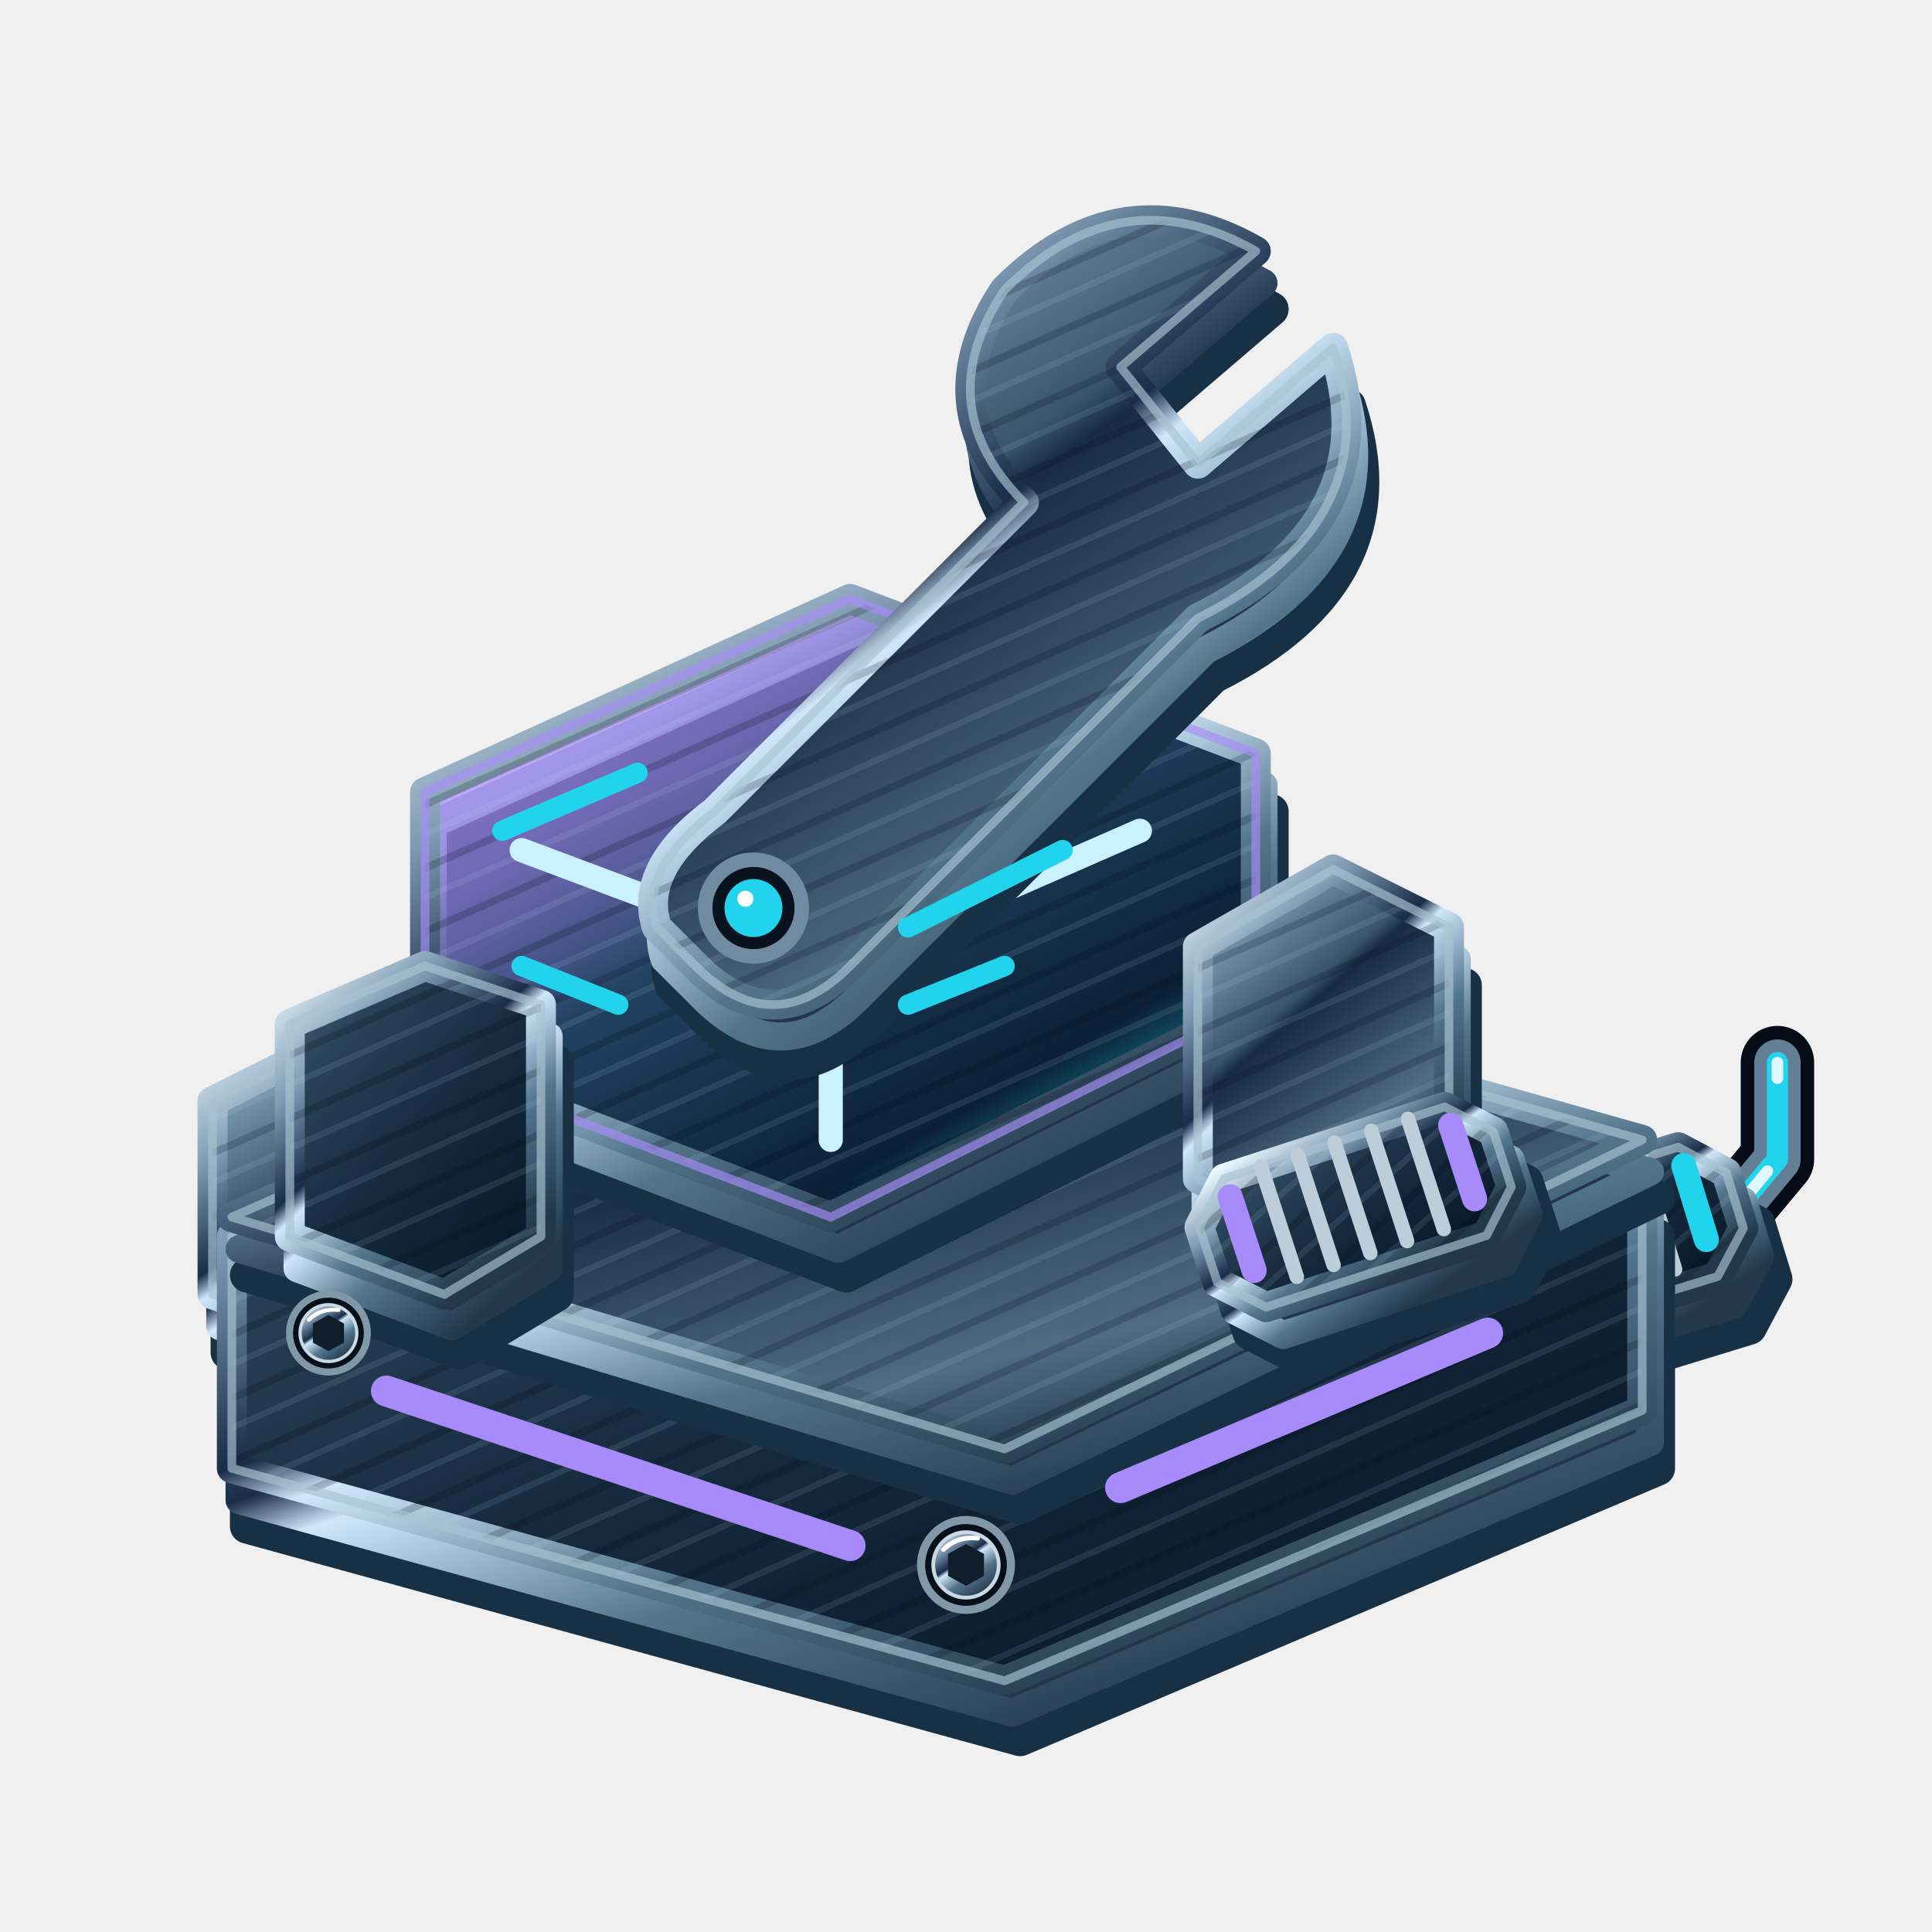
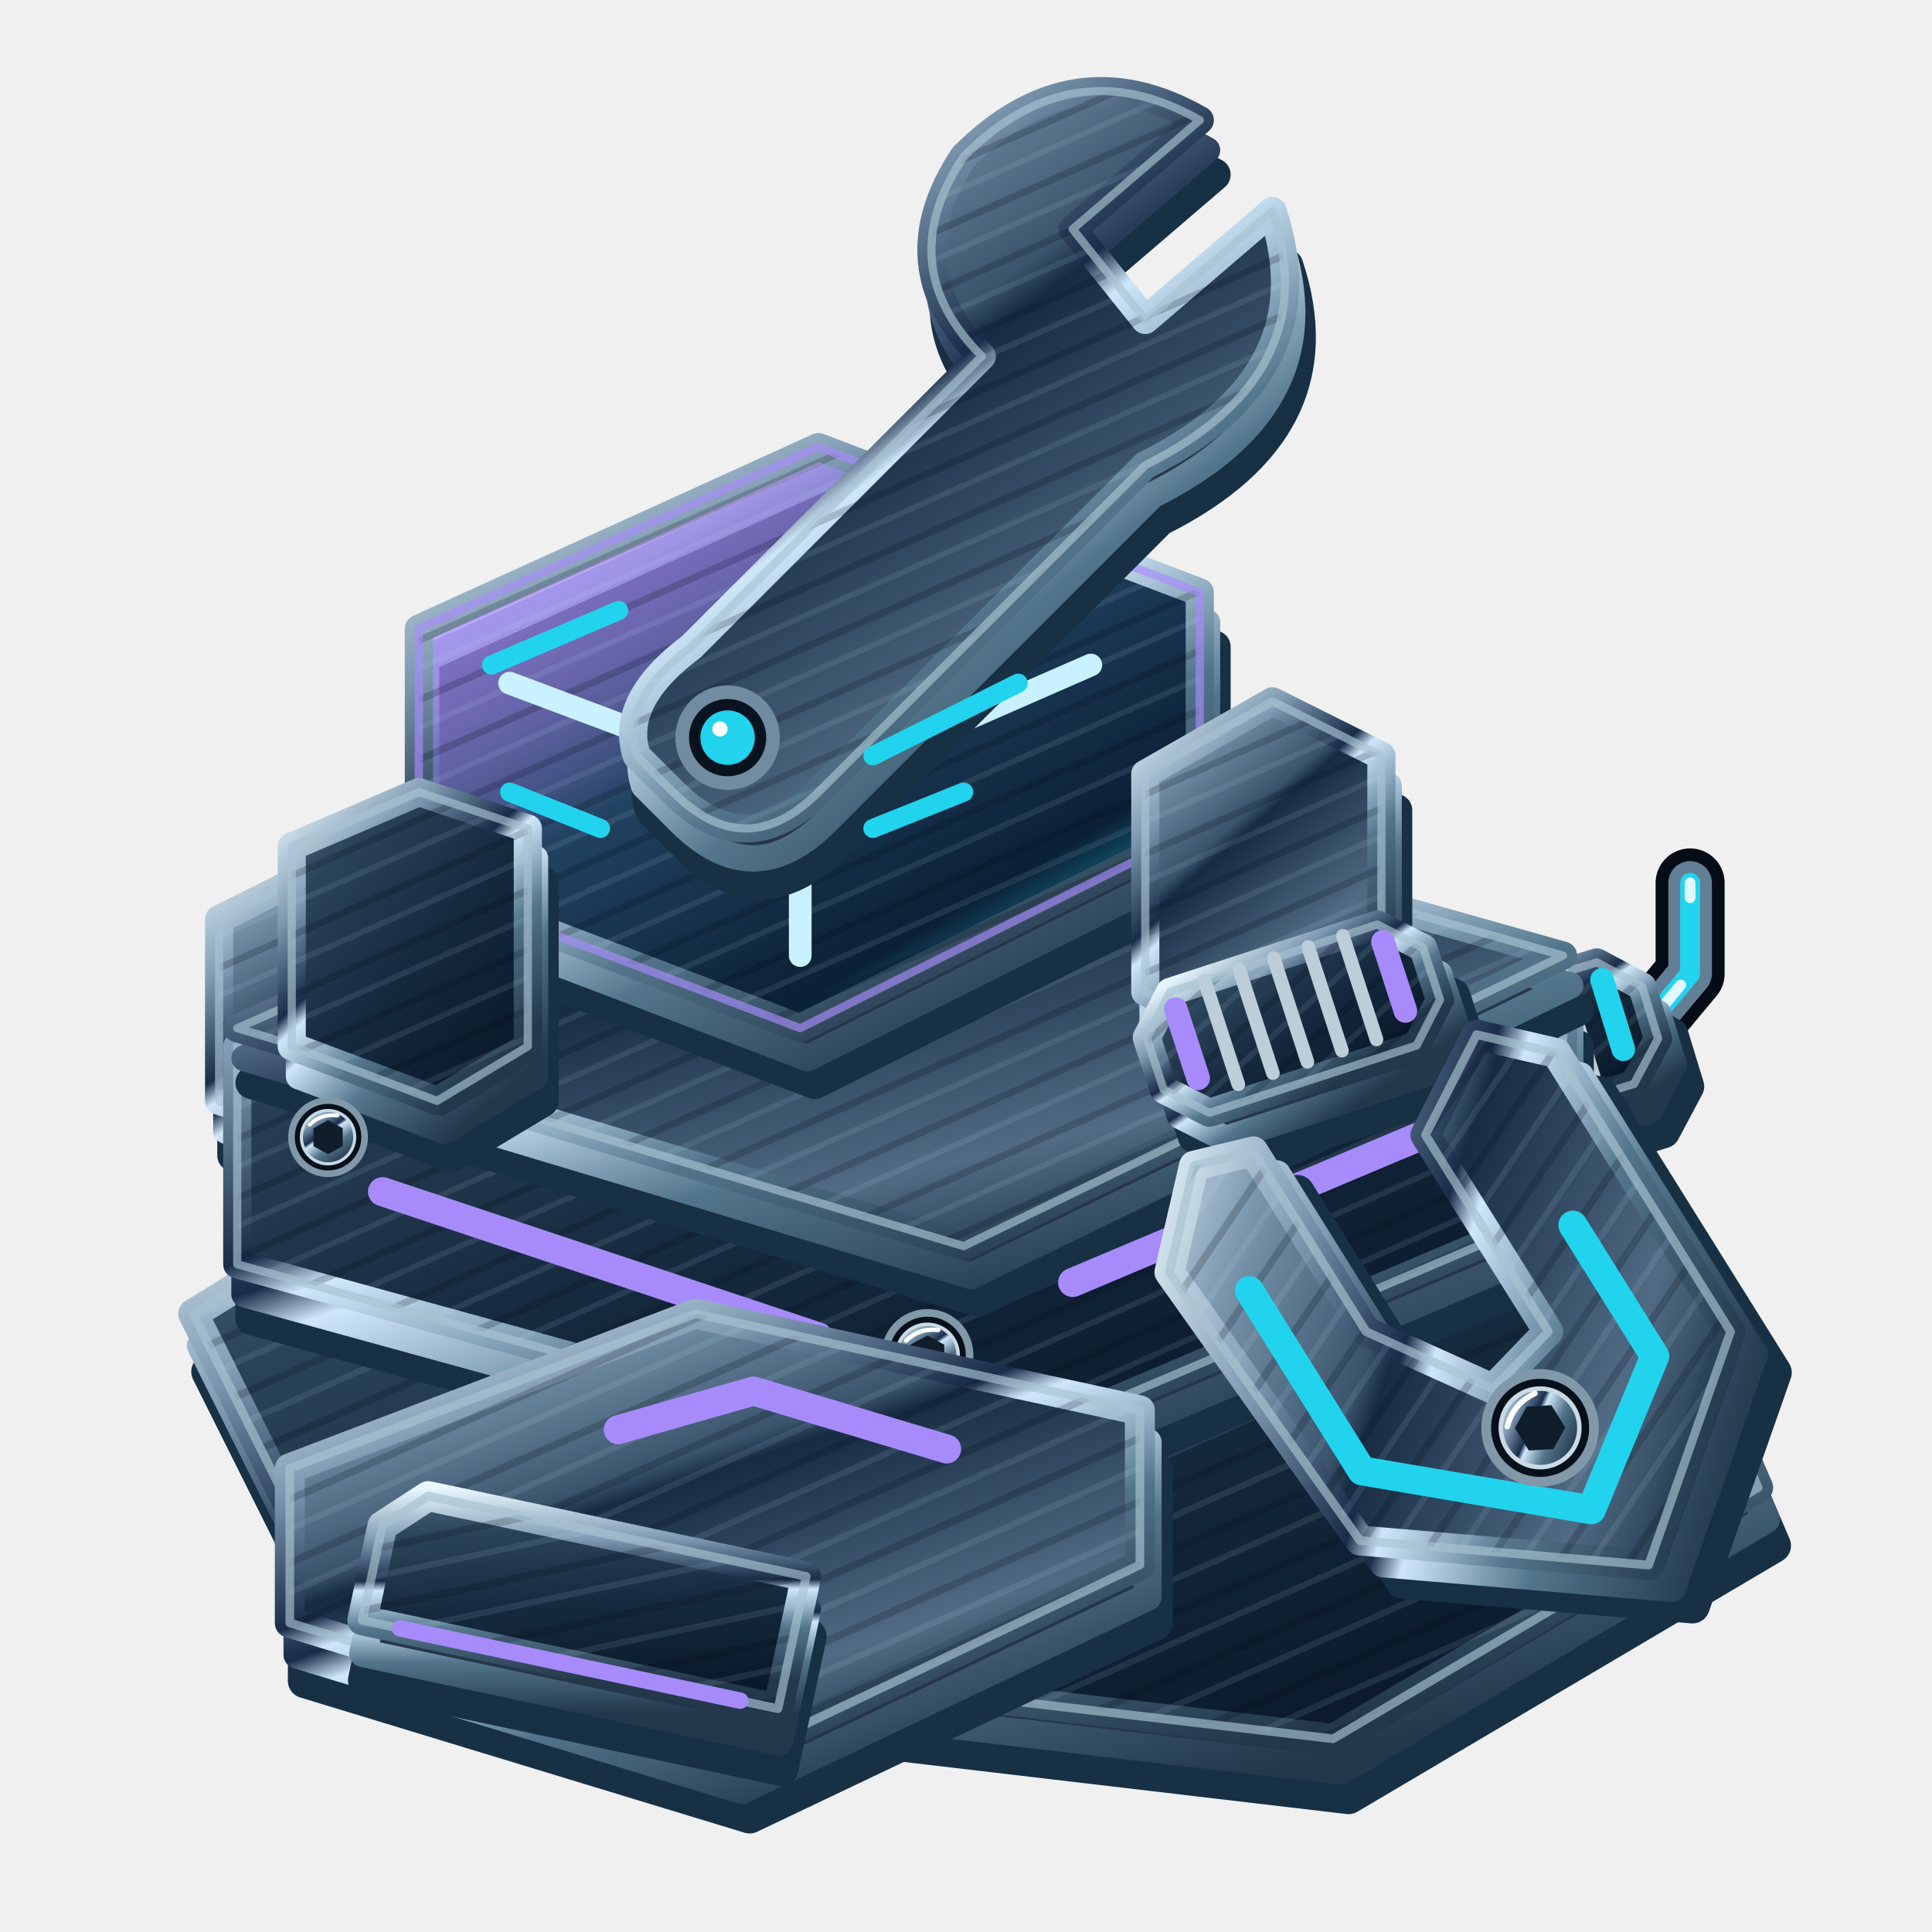
<svg xmlns="http://www.w3.org/2000/svg" width="200" height="200" viewBox="0 0 200 200" role="img" aria-label="Taller de habilidades" data-icon="skills" data-semantic="skill-workshop draft simulation approval" data-visual-style="titanio-optico" data-motion="static">
  <defs>
+     <linearGradient id="alice-skills-rotor" x2=".86" y2="1">
+       <stop stop-color="#edf8ff" />
+       <stop offset=".21" stop-color="#6f8a9d" />
+       <stop offset=".43" stop-color="#25374c" />
+       <stop offset=".48" stop-color="#aec6d1" />
+       <stop offset=".7" stop-color="#536d82" />
+       <stop offset="1" stop-color="#1d3043" />
+     </linearGradient>
+     <linearGradient id="alice-skills-contact" x2=".15" y2="1">
+       <stop stop-color="#ffe2aa" />
+       <stop offset=".26" stop-color="#cf955c" />
+       <stop offset=".59" stop-color="#875838" />
+       <stop offset=".81" stop-color="#eeb377" />
+       <stop offset="1" stop-color="#603e2e" />
+     </linearGradient>
    <pattern id="alice-skills-brushing" width="3" height="3" patternUnits="userSpaceOnUse" patternTransform="rotate(-24)">
      <path d="M0 .4h3" stroke="#d1e6fa" opacity=".10" stroke-width=".32" />
      <path d="M0 2h3" stroke="#020913" opacity=".20" stroke-width=".38" />
    </pattern>
    <linearGradient id="alice-skills-bevel" x1="0" y1="0" x2=".68" y2="1">
      <stop stop-color="#e9f8ff" />
      <stop offset=".27" stop-color="#7d98b0" />
      <stop offset=".48" stop-color="#192c48" />
      <stop offset=".53" stop-color="#d0e7fa" />
      <stop offset=".73" stop-color="#53758b" />
      <stop offset="1" stop-color="#23384b" />
    </linearGradient>
    <linearGradient id="alice-skills-metal" x1="0" y1="0" x2=".62" y2="1">
      <stop stop-color="#d9e5f0" />
      <stop offset=".19" stop-color="#7895ac" />
      <stop offset=".44" stop-color="#39536b" />
      <stop offset=".48" stop-color="#172c43" />
      <stop offset=".84" stop-color="#516b84" />
      <stop offset="1" stop-color="#263d50" />
    </linearGradient>
    <linearGradient id="alice-skills-dark-metal" x1="0" y1="0" x2=".85" y2="1">
      <stop stop-color="#506b80" />
      <stop offset=".23" stop-color="#2a4257" />
      <stop offset=".58" stop-color="#15293d" />
      <stop offset="1" stop-color="#081728" />
    </linearGradient>
    <linearGradient id="alice-skills-glass" x1=".06" y1="0" x2=".84" y2="1">
      <stop stop-color="#a78bfa" />
      <stop offset=".23" stop-color="#a78bfa" stop-opacity=".65" />
      <stop offset=".48" stop-color="#214260" />
      <stop offset=".8" stop-color="#0b2035" />
      <stop offset="1" stop-color="#22d3ee" />
    </linearGradient>
    <linearGradient id="alice-skills-enamel" x1="0" y1="0" x2=".7" y2="1">
      <stop stop-color="#eeffff" />
      <stop offset=".2" stop-color="#a78bfa" />
      <stop offset=".7" stop-color="#a78bfa" />
      <stop offset="1" stop-color="#22d3ee" />
    </linearGradient>
    <linearGradient id="alice-skills-screw-metal">
      <stop stop-color="#4a6277" />
      <stop offset=".43" stop-color="#d7e5eb" />
      <stop offset="1" stop-color="#42556b" />
    </linearGradient>
  </defs>
  <g transform="scale(2)" stroke-linecap="round" stroke-linejoin="round">
-     <g data-component="workbench-vise">
-       <path d="M11 57l8-4 11 3v11l-7 4-12-4Z" transform="translate(.8 3)" fill="#0a1424" stroke="#173044" stroke-width="1.8" />
-       <path d="M11 57l8-4 11 3v11l-7 4-12-4Z" transform="translate(.4 1.65)" fill="#25364b" stroke="url(#alice-skills-bevel)" stroke-width="1.45" />
-       <path d="M11 57l8-4 11 3v11l-7 4-12-4Z" fill="url(#alice-skills-metal)" stroke="url(#alice-skills-bevel)" stroke-width="1.55" />
-       <path d="M11 57l8-4 11 3v11l-7 4-12-4Z" fill="url(#alice-skills-brushing)" stroke="#a8c3d1" stroke-opacity=".66" stroke-width=".45" />
-       <g>
-         <path d="M78 66h9l5-6v-5" fill="none" stroke="#050c16" stroke-width="3.8" />
-         <path d="M78 66h9l5-6v-5" fill="none" stroke="#637f96" stroke-width="2.4" />
-         <path d="M78 66h9l5-6v-5" fill="none" stroke="#22d3ee" stroke-width="1.1" />
-         <path d="M78 66h9l5-6v-5" fill="none" stroke="#e0f8ff" stroke-width=".6" stroke-dasharray="2 5" />
-       </g>
-       <g transform="translate(82 64) rotate(-17)">
-         <path d="M-6-3h12l2 2v3l-2 2H-6l-2-2v-3Z" transform="translate(.8 3)" fill="#0a1424" stroke="#173044" stroke-width="1.8" />
-         <path d="M-6-3h12l2 2v3l-2 2H-6l-2-2v-3Z" transform="translate(.4 1.65)" fill="#25364b" stroke="url(#alice-skills-bevel)" stroke-width="1.45" />
-         <path d="M-6-3h12l2 2v3l-2 2H-6l-2-2v-3Z" fill="url(#alice-skills-dark-metal)" stroke="url(#alice-skills-bevel)" stroke-width="1.55" />
-         <path d="M-6-3h12l2 2v3l-2 2H-6l-2-2v-3Z" fill="url(#alice-skills-brushing)" stroke="#a8c3d1" stroke-opacity=".66" stroke-width=".45" />
-         <path d="M-4-3v6m2-6v6m2-6v6m2-6v6m2-6v6" fill="none" stroke="#bcced9" stroke-width="0.75" />
-         <path d="M-6-2v4m12-4v4" fill="none" stroke="#22d3ee" stroke-width="1.3" />
-       </g>
-     </g>
-     <g data-part="draft-workbench">
-       <path d="M12 64 46 50 85 61V73L52 87 12 76Z" transform="translate(.8 3)" fill="#0a1424" stroke="#173044" stroke-width="1.8" />
-       <path d="M12 64 46 50 85 61V73L52 87 12 76Z" transform="translate(.4 1.65)" fill="#25364b" stroke="url(#alice-skills-bevel)" stroke-width="1.45" />
-       <path d="M12 64 46 50 85 61V73L52 87 12 76Z" fill="url(#alice-skills-dark-metal)" stroke="url(#alice-skills-bevel)" stroke-width="1.55" />
-       <path d="M12 64 46 50 85 61V73L52 87 12 76Z" fill="url(#alice-skills-brushing)" stroke="#a8c3d1" stroke-opacity=".66" stroke-width=".45" />
-       <path d="M12 63 46 48 85 59 52 75Z" transform="translate(.8 3)" fill="#0a1424" stroke="#173044" stroke-width="1.8" />
-       <path d="M12 63 46 48 85 59 52 75Z" transform="translate(.4 1.65)" fill="#25364b" stroke="url(#alice-skills-bevel)" stroke-width="1.45" />
-       <path d="M12 63 46 48 85 59 52 75Z" fill="url(#alice-skills-metal)" stroke="url(#alice-skills-bevel)" stroke-width="1.55" />
-       <path d="M12 63 46 48 85 59 52 75Z" fill="url(#alice-skills-brushing)" stroke="#a8c3d1" stroke-opacity=".66" stroke-width=".45" />
-       <path d="M20 72l24 8m14-3 19-8" fill="none" stroke="#a78bfa" stroke-width="1.6" />
-       <path d="M22 41 44 31 65 39V52L43 63 22 55Z" transform="translate(.8 3)" fill="#0a1424" stroke="#173044" stroke-width="1.8" />
-       <path d="M22 41 44 31 65 39V52L43 63 22 55Z" transform="translate(.4 1.65)" fill="#25364b" stroke="url(#alice-skills-bevel)" stroke-width="1.45" />
-       <path d="M22 41 44 31 65 39V52L43 63 22 55Z" fill="url(#alice-skills-glass)" stroke="url(#alice-skills-bevel)" stroke-width="1.55" />
-       <path d="M22 41 44 31 65 39V52L43 63 22 55Z" fill="url(#alice-skills-brushing)" stroke="#a78bfa" stroke-opacity=".66" stroke-width=".45" />
-       <path d="M27 44l16 6 16-7M43 50v9" fill="none" stroke="#c9f1ff" stroke-width="1.25" />
-       <path d="M52 15Q58 9 65 13L58 19 62 24 69 18Q72 27 62 32L44 50Q40 54 36 50L34 48Q33 45 37 42L53 26Q48 21 52 15Z" transform="translate(.8 3)" fill="#0a1424" stroke="#173044" stroke-width="1.8" />
-       <path d="M52 15Q58 9 65 13L58 19 62 24 69 18Q72 27 62 32L44 50Q40 54 36 50L34 48Q33 45 37 42L53 26Q48 21 52 15Z" transform="translate(.4 1.65)" fill="#25364b" stroke="url(#alice-skills-bevel)" stroke-width="1.45" />
-       <path d="M52 15Q58 9 65 13L58 19 62 24 69 18Q72 27 62 32L44 50Q40 54 36 50L34 48Q33 45 37 42L53 26Q48 21 52 15Z" fill="url(#alice-skills-metal)" stroke="url(#alice-skills-bevel)" stroke-width="1.55" />
-       <path d="M52 15Q58 9 65 13L58 19 62 24 69 18Q72 27 62 32L44 50Q40 54 36 50L34 48Q33 45 37 42L53 26Q48 21 52 15Z" fill="url(#alice-skills-brushing)" stroke="#a8c3d1" stroke-opacity=".66" stroke-width=".45" />
-       <circle cx="39" cy="47" r="2.5" fill="#08131f" stroke="#718ba0" stroke-width=".75" />
-       <circle cx="39" cy="47" r="1.5" fill="#22d3ee" />
-       <circle cx="38.58" cy="46.52" r="0.42" fill="#fff" />
-       <g data-component="prototype-jig">
-         <path d="M15 53l7-3 6 2v12l-5 3-8-3Z" transform="translate(.8 3)" fill="#0a1424" stroke="#173044" stroke-width="1.8" />
-         <path d="M15 53l7-3 6 2v12l-5 3-8-3Z" transform="translate(.4 1.65)" fill="#25364b" stroke="url(#alice-skills-bevel)" stroke-width="1.45" />
-         <path d="M15 53l7-3 6 2v12l-5 3-8-3Z" fill="url(#alice-skills-dark-metal)" stroke="url(#alice-skills-bevel)" stroke-width="1.55" />
-         <path d="M15 53l7-3 6 2v12l-5 3-8-3Z" fill="url(#alice-skills-brushing)" stroke="#a8c3d1" stroke-opacity=".66" stroke-width=".45" />
-         <path d="M62 49l7-4 6 3v10l-9 5-4-2Z" transform="translate(.8 3)" fill="#0a1424" stroke="#173044" stroke-width="1.8" />
-         <path d="M62 49l7-4 6 3v10l-9 5-4-2Z" transform="translate(.4 1.65)" fill="#25364b" stroke="url(#alice-skills-bevel)" stroke-width="1.45" />
-         <path d="M62 49l7-4 6 3v10l-9 5-4-2Z" fill="url(#alice-skills-metal)" stroke="url(#alice-skills-bevel)" stroke-width="1.55" />
-         <path d="M62 49l7-4 6 3v10l-9 5-4-2Z" fill="url(#alice-skills-brushing)" stroke="#a8c3d1" stroke-opacity=".66" stroke-width=".45" />
-         <g transform="translate(70 62) rotate(-18)">
+     <path d="M10 68 23 60 85 63 91 77 69 90 18 84Z" transform="translate(.8 3)" fill="#0a1424" stroke="#173044" stroke-width="1.8" />
+     <path d="M10 68 23 60 85 63 91 77 69 90 18 84Z" transform="translate(.4 1.65)" fill="#25364b" stroke="url(#alice-skills-bevel)" stroke-width="1.45" />
+     <path d="M10 68 23 60 85 63 91 77 69 90 18 84Z" fill="url(#alice-skills-dark-metal)" stroke="url(#alice-skills-bevel)" stroke-width="1.55" />
+     <path d="M10 68 23 60 85 63 91 77 69 90 18 84Z" fill="url(#alice-skills-brushing)" stroke="#a8c3d1" stroke-opacity=".66" stroke-width=".45" />
+     <g transform="translate(1 -6) scale(.94)">
+       <g data-component="workbench-vise">
+         <path d="M11 57l8-4 11 3v11l-7 4-12-4Z" transform="translate(.8 3)" fill="#0a1424" stroke="#173044" stroke-width="1.8" />
+         <path d="M11 57l8-4 11 3v11l-7 4-12-4Z" transform="translate(.4 1.65)" fill="#25364b" stroke="url(#alice-skills-bevel)" stroke-width="1.45" />
+         <path d="M11 57l8-4 11 3v11l-7 4-12-4Z" fill="url(#alice-skills-metal)" stroke="url(#alice-skills-bevel)" stroke-width="1.55" />
+         <path d="M11 57l8-4 11 3v11l-7 4-12-4Z" fill="url(#alice-skills-brushing)" stroke="#a8c3d1" stroke-opacity=".66" stroke-width=".45" />
+         <g>
+           <path d="M78 66h9l5-6v-5" fill="none" stroke="#050c16" stroke-width="3.8" />
+           <path d="M78 66h9l5-6v-5" fill="none" stroke="#637f96" stroke-width="2.4" />
+           <path d="M78 66h9l5-6v-5" fill="none" stroke="#22d3ee" stroke-width="1.1" />
+           <path d="M78 66h9l5-6v-5" fill="none" stroke="#e0f8ff" stroke-width=".6" stroke-dasharray="2 5" />
+         </g>
+         <g transform="translate(82 64) rotate(-17)">
          <path d="M-6-3h12l2 2v3l-2 2H-6l-2-2v-3Z" transform="translate(.8 3)" fill="#0a1424" stroke="#173044" stroke-width="1.8" />
          <path d="M-6-3h12l2 2v3l-2 2H-6l-2-2v-3Z" transform="translate(.4 1.65)" fill="#25364b" stroke="url(#alice-skills-bevel)" stroke-width="1.45" />
          <path d="M-6-3h12l2 2v3l-2 2H-6l-2-2v-3Z" fill="url(#alice-skills-dark-metal)" stroke="url(#alice-skills-bevel)" stroke-width="1.55" />
          <path d="M-6-3h12l2 2v3l-2 2H-6l-2-2v-3Z" fill="url(#alice-skills-brushing)" stroke="#a8c3d1" stroke-opacity=".66" stroke-width=".45" />
          <path d="M-4-3v6m2-6v6m2-6v6m2-6v6m2-6v6" fill="none" stroke="#bcced9" stroke-width="0.75" />
-           <path d="M-6-2v4m12-4v4" fill="none" stroke="#a78bfa" stroke-width="1.3" />
+           <path d="M-6-2v4m12-4v4" fill="none" stroke="#22d3ee" stroke-width="1.3" />
        </g>
-         <path d="M26 43l7-3m-6 10 5 2m15-4 8-4m-8 8 5-2" fill="none" stroke="#22d3ee" stroke-width="1.05" />
-         <g transform="translate(17 69) scale(1.3)">
-           <circle r="1.55" fill="#06101b" stroke="#8198a9" stroke-width=".28" />
-           <circle r="1.13" fill="url(#alice-skills-bevel)" stroke="#cad9e4" stroke-width=".13" />
-           <path d="M-.62-.38 0-.72 .62-.38 .62.38 0 .72-.62.38Z" fill="#101d2b" />
-           <path d="M-.78-.53Q-.3-1 .4-.92" stroke="white" stroke-width=".16" fill="none" />
+       </g>
+       <g data-part="draft-workbench">
+         <path d="M12 64 46 50 85 61V73L52 87 12 76Z" transform="translate(.8 3)" fill="#0a1424" stroke="#173044" stroke-width="1.8" />
+         <path d="M12 64 46 50 85 61V73L52 87 12 76Z" transform="translate(.4 1.65)" fill="#25364b" stroke="url(#alice-skills-bevel)" stroke-width="1.45" />
+         <path d="M12 64 46 50 85 61V73L52 87 12 76Z" fill="url(#alice-skills-dark-metal)" stroke="url(#alice-skills-bevel)" stroke-width="1.55" />
+         <path d="M12 64 46 50 85 61V73L52 87 12 76Z" fill="url(#alice-skills-brushing)" stroke="#a8c3d1" stroke-opacity=".66" stroke-width=".45" />
+         <path d="M12 63 46 48 85 59 52 75Z" transform="translate(.8 3)" fill="#0a1424" stroke="#173044" stroke-width="1.8" />
+         <path d="M12 63 46 48 85 59 52 75Z" transform="translate(.4 1.65)" fill="#25364b" stroke="url(#alice-skills-bevel)" stroke-width="1.45" />
+         <path d="M12 63 46 48 85 59 52 75Z" fill="url(#alice-skills-metal)" stroke="url(#alice-skills-bevel)" stroke-width="1.55" />
+         <path d="M12 63 46 48 85 59 52 75Z" fill="url(#alice-skills-brushing)" stroke="#a8c3d1" stroke-opacity=".66" stroke-width=".45" />
+         <path d="M20 72l24 8m14-3 19-8" fill="none" stroke="#a78bfa" stroke-width="1.6" />
+         <path d="M22 41 44 31 65 39V52L43 63 22 55Z" transform="translate(.8 3)" fill="#0a1424" stroke="#173044" stroke-width="1.8" />
+         <path d="M22 41 44 31 65 39V52L43 63 22 55Z" transform="translate(.4 1.65)" fill="#25364b" stroke="url(#alice-skills-bevel)" stroke-width="1.45" />
+         <path d="M22 41 44 31 65 39V52L43 63 22 55Z" fill="url(#alice-skills-glass)" stroke="url(#alice-skills-bevel)" stroke-width="1.55" />
+         <path d="M22 41 44 31 65 39V52L43 63 22 55Z" fill="url(#alice-skills-brushing)" stroke="#a78bfa" stroke-opacity=".66" stroke-width=".45" />
+         <path d="M27 44l16 6 16-7M43 50v9" fill="none" stroke="#c9f1ff" stroke-width="1.25" />
+         <path d="M52 15Q58 9 65 13L58 19 62 24 69 18Q72 27 62 32L44 50Q40 54 36 50L34 48Q33 45 37 42L53 26Q48 21 52 15Z" transform="translate(.8 3)" fill="#0a1424" stroke="#173044" stroke-width="1.8" />
+         <path d="M52 15Q58 9 65 13L58 19 62 24 69 18Q72 27 62 32L44 50Q40 54 36 50L34 48Q33 45 37 42L53 26Q48 21 52 15Z" transform="translate(.4 1.65)" fill="#25364b" stroke="url(#alice-skills-bevel)" stroke-width="1.45" />
+         <path d="M52 15Q58 9 65 13L58 19 62 24 69 18Q72 27 62 32L44 50Q40 54 36 50L34 48Q33 45 37 42L53 26Q48 21 52 15Z" fill="url(#alice-skills-metal)" stroke="url(#alice-skills-bevel)" stroke-width="1.55" />
+         <path d="M52 15Q58 9 65 13L58 19 62 24 69 18Q72 27 62 32L44 50Q40 54 36 50L34 48Q33 45 37 42L53 26Q48 21 52 15Z" fill="url(#alice-skills-brushing)" stroke="#a8c3d1" stroke-opacity=".66" stroke-width=".45" />
+         <circle cx="39" cy="47" r="2.5" fill="#08131f" stroke="#718ba0" stroke-width=".75" />
+         <circle cx="39" cy="47" r="1.5" fill="#22d3ee" />
+         <circle cx="38.58" cy="46.52" r="0.42" fill="#fff" />
+         <g data-component="prototype-jig">
+           <path d="M15 53l7-3 6 2v12l-5 3-8-3Z" transform="translate(.8 3)" fill="#0a1424" stroke="#173044" stroke-width="1.8" />
+           <path d="M15 53l7-3 6 2v12l-5 3-8-3Z" transform="translate(.4 1.65)" fill="#25364b" stroke="url(#alice-skills-bevel)" stroke-width="1.45" />
+           <path d="M15 53l7-3 6 2v12l-5 3-8-3Z" fill="url(#alice-skills-dark-metal)" stroke="url(#alice-skills-bevel)" stroke-width="1.55" />
+           <path d="M15 53l7-3 6 2v12l-5 3-8-3Z" fill="url(#alice-skills-brushing)" stroke="#a8c3d1" stroke-opacity=".66" stroke-width=".45" />
+           <path d="M62 49l7-4 6 3v10l-9 5-4-2Z" transform="translate(.8 3)" fill="#0a1424" stroke="#173044" stroke-width="1.8" />
+           <path d="M62 49l7-4 6 3v10l-9 5-4-2Z" transform="translate(.4 1.65)" fill="#25364b" stroke="url(#alice-skills-bevel)" stroke-width="1.45" />
+           <path d="M62 49l7-4 6 3v10l-9 5-4-2Z" fill="url(#alice-skills-metal)" stroke="url(#alice-skills-bevel)" stroke-width="1.55" />
+           <path d="M62 49l7-4 6 3v10l-9 5-4-2Z" fill="url(#alice-skills-brushing)" stroke="#a8c3d1" stroke-opacity=".66" stroke-width=".45" />
+           <g transform="translate(70 62) rotate(-18)">
+             <path d="M-6-3h12l2 2v3l-2 2H-6l-2-2v-3Z" transform="translate(.8 3)" fill="#0a1424" stroke="#173044" stroke-width="1.8" />
+             <path d="M-6-3h12l2 2v3l-2 2H-6l-2-2v-3Z" transform="translate(.4 1.65)" fill="#25364b" stroke="url(#alice-skills-bevel)" stroke-width="1.45" />
+             <path d="M-6-3h12l2 2v3l-2 2H-6l-2-2v-3Z" fill="url(#alice-skills-dark-metal)" stroke="url(#alice-skills-bevel)" stroke-width="1.55" />
+             <path d="M-6-3h12l2 2v3l-2 2H-6l-2-2v-3Z" fill="url(#alice-skills-brushing)" stroke="#a8c3d1" stroke-opacity=".66" stroke-width=".45" />
+             <path d="M-4-3v6m2-6v6m2-6v6m2-6v6m2-6v6" fill="none" stroke="#bcced9" stroke-width="0.75" />
+             <path d="M-6-2v4m12-4v4" fill="none" stroke="#a78bfa" stroke-width="1.3" />
+           </g>
+           <path d="M26 43l7-3m-6 10 5 2m15-4 8-4m-8 8 5-2" fill="none" stroke="#22d3ee" stroke-width="1.05" />
+           <g transform="translate(17 69) scale(1.3)">
+             <circle r="1.55" fill="#06101b" stroke="#8198a9" stroke-width=".28" />
+             <circle r="1.13" fill="url(#alice-skills-bevel)" stroke="#cad9e4" stroke-width=".13" />
+             <path d="M-.62-.38 0-.72 .62-.38 .62.38 0 .72-.62.38Z" fill="#101d2b" />
+             <path d="M-.78-.53Q-.3-1 .4-.92" stroke="white" stroke-width=".16" fill="none" />
+           </g>
+           <g transform="translate(50 81) scale(1.5)">
+             <circle r="1.55" fill="#06101b" stroke="#8198a9" stroke-width=".28" />
+             <circle r="1.13" fill="url(#alice-skills-bevel)" stroke="#cad9e4" stroke-width=".13" />
+             <path d="M-.62-.38 0-.72 .62-.38 .62.38 0 .72-.62.38Z" fill="#101d2b" />
+             <path d="M-.78-.53Q-.3-1 .4-.92" stroke="white" stroke-width=".16" fill="none" />
+           </g>
        </g>
-         <g transform="translate(50 81) scale(1.5)">
+       </g>
+     </g>
+     <g data-component="skill-test-socket">
+       <path d="M15 76l21-8 23 5v8L38 91 15 84Z" transform="translate(.8 3)" fill="#0a1424" stroke="#173044" stroke-width="1.8" />
+       <path d="M15 76l21-8 23 5v8L38 91 15 84Z" transform="translate(.4 1.65)" fill="#25364b" stroke="url(#alice-skills-bevel)" stroke-width="1.45" />
+       <path d="M15 76l21-8 23 5v8L38 91 15 84Z" fill="url(#alice-skills-metal)" stroke="url(#alice-skills-bevel)" stroke-width="1.55" />
+       <path d="M15 76l21-8 23 5v8L38 91 15 84Z" fill="url(#alice-skills-brushing)" stroke="#a8c3d1" stroke-opacity=".66" stroke-width=".45" />
+       <g transform="translate(20 78) rotate(12)">
+         <path d="M0 1 2-1H22V6H0Z" transform="translate(.8 3)" fill="#0a1424" stroke="#173044" stroke-width="1.8" />
+         <path d="M0 1 2-1H22V6H0Z" transform="translate(.4 1.65)" fill="#25364b" stroke="url(#alice-skills-bevel)" stroke-width="1.45" />
+         <path d="M0 1 2-1H22V6H0Z" fill="url(#alice-skills-dark-metal)" stroke="url(#alice-skills-bevel)" stroke-width="1.55" />
+         <path d="M0 1 2-1H22V6H0Z" fill="url(#alice-skills-brushing)" stroke="#a8c3d1" stroke-opacity=".66" stroke-width=".45" />
+         <path d="M3 0v4" stroke="url(#alice-skills-contact)" stroke-width="1.7" />
+         <path d="M6 0v4" stroke="url(#alice-skills-contact)" stroke-width="1.7" />
+         <path d="M9 0v4" stroke="url(#alice-skills-contact)" stroke-width="1.7" />
+         <path d="M12 0v4" stroke="url(#alice-skills-contact)" stroke-width="1.7" />
+         <path d="M15 0v4" stroke="url(#alice-skills-contact)" stroke-width="1.7" />
+         <path d="M18 0v4" stroke="url(#alice-skills-contact)" stroke-width="1.7" />
+         <path d="M2 6h18" fill="none" stroke="#a78bfa" stroke-width="0.85" />
+       </g>
+       <g transform="translate(60 65) rotate(-32)">
+         <path d="M0 1 4-3 7-2V9L11 15 15 14V2L20-1 23 2V19L13 27 1 18Z" transform="translate(.8 3)" fill="#0a1424" stroke="#173044" stroke-width="1.8" />
+         <path d="M0 1 4-3 7-2V9L11 15 15 14V2L20-1 23 2V19L13 27 1 18Z" transform="translate(.4 1.65)" fill="#25364b" stroke="url(#alice-skills-bevel)" stroke-width="1.45" />
+         <path d="M0 1 4-3 7-2V9L11 15 15 14V2L20-1 23 2V19L13 27 1 18Z" fill="url(#alice-skills-metal)" stroke="url(#alice-skills-bevel)" stroke-width="1.55" />
+         <path d="M0 1 4-3 7-2V9L11 15 15 14V2L20-1 23 2V19L13 27 1 18Z" fill="url(#alice-skills-brushing)" stroke="#a8c3d1" stroke-opacity=".66" stroke-width=".45" />
+         <path d="M3 4v11l9 8 7-5v-8" fill="none" stroke="#22d3ee" stroke-width="1.5" />
+         <g transform="translate(12 18) scale(1.8)">
          <circle r="1.55" fill="#06101b" stroke="#8198a9" stroke-width=".28" />
          <circle r="1.13" fill="url(#alice-skills-bevel)" stroke="#cad9e4" stroke-width=".13" />
          <path d="M-.62-.38 0-.72 .62-.38 .62.38 0 .72-.62.38Z" fill="#101d2b" />
          <path d="M-.78-.53Q-.3-1 .4-.92" stroke="white" stroke-width=".16" fill="none" />
        </g>
      </g>
+       <path d="M32 74l7-2 10 3" fill="none" stroke="#a78bfa" stroke-width="1.5" />
    </g>
  </g>
</svg>
